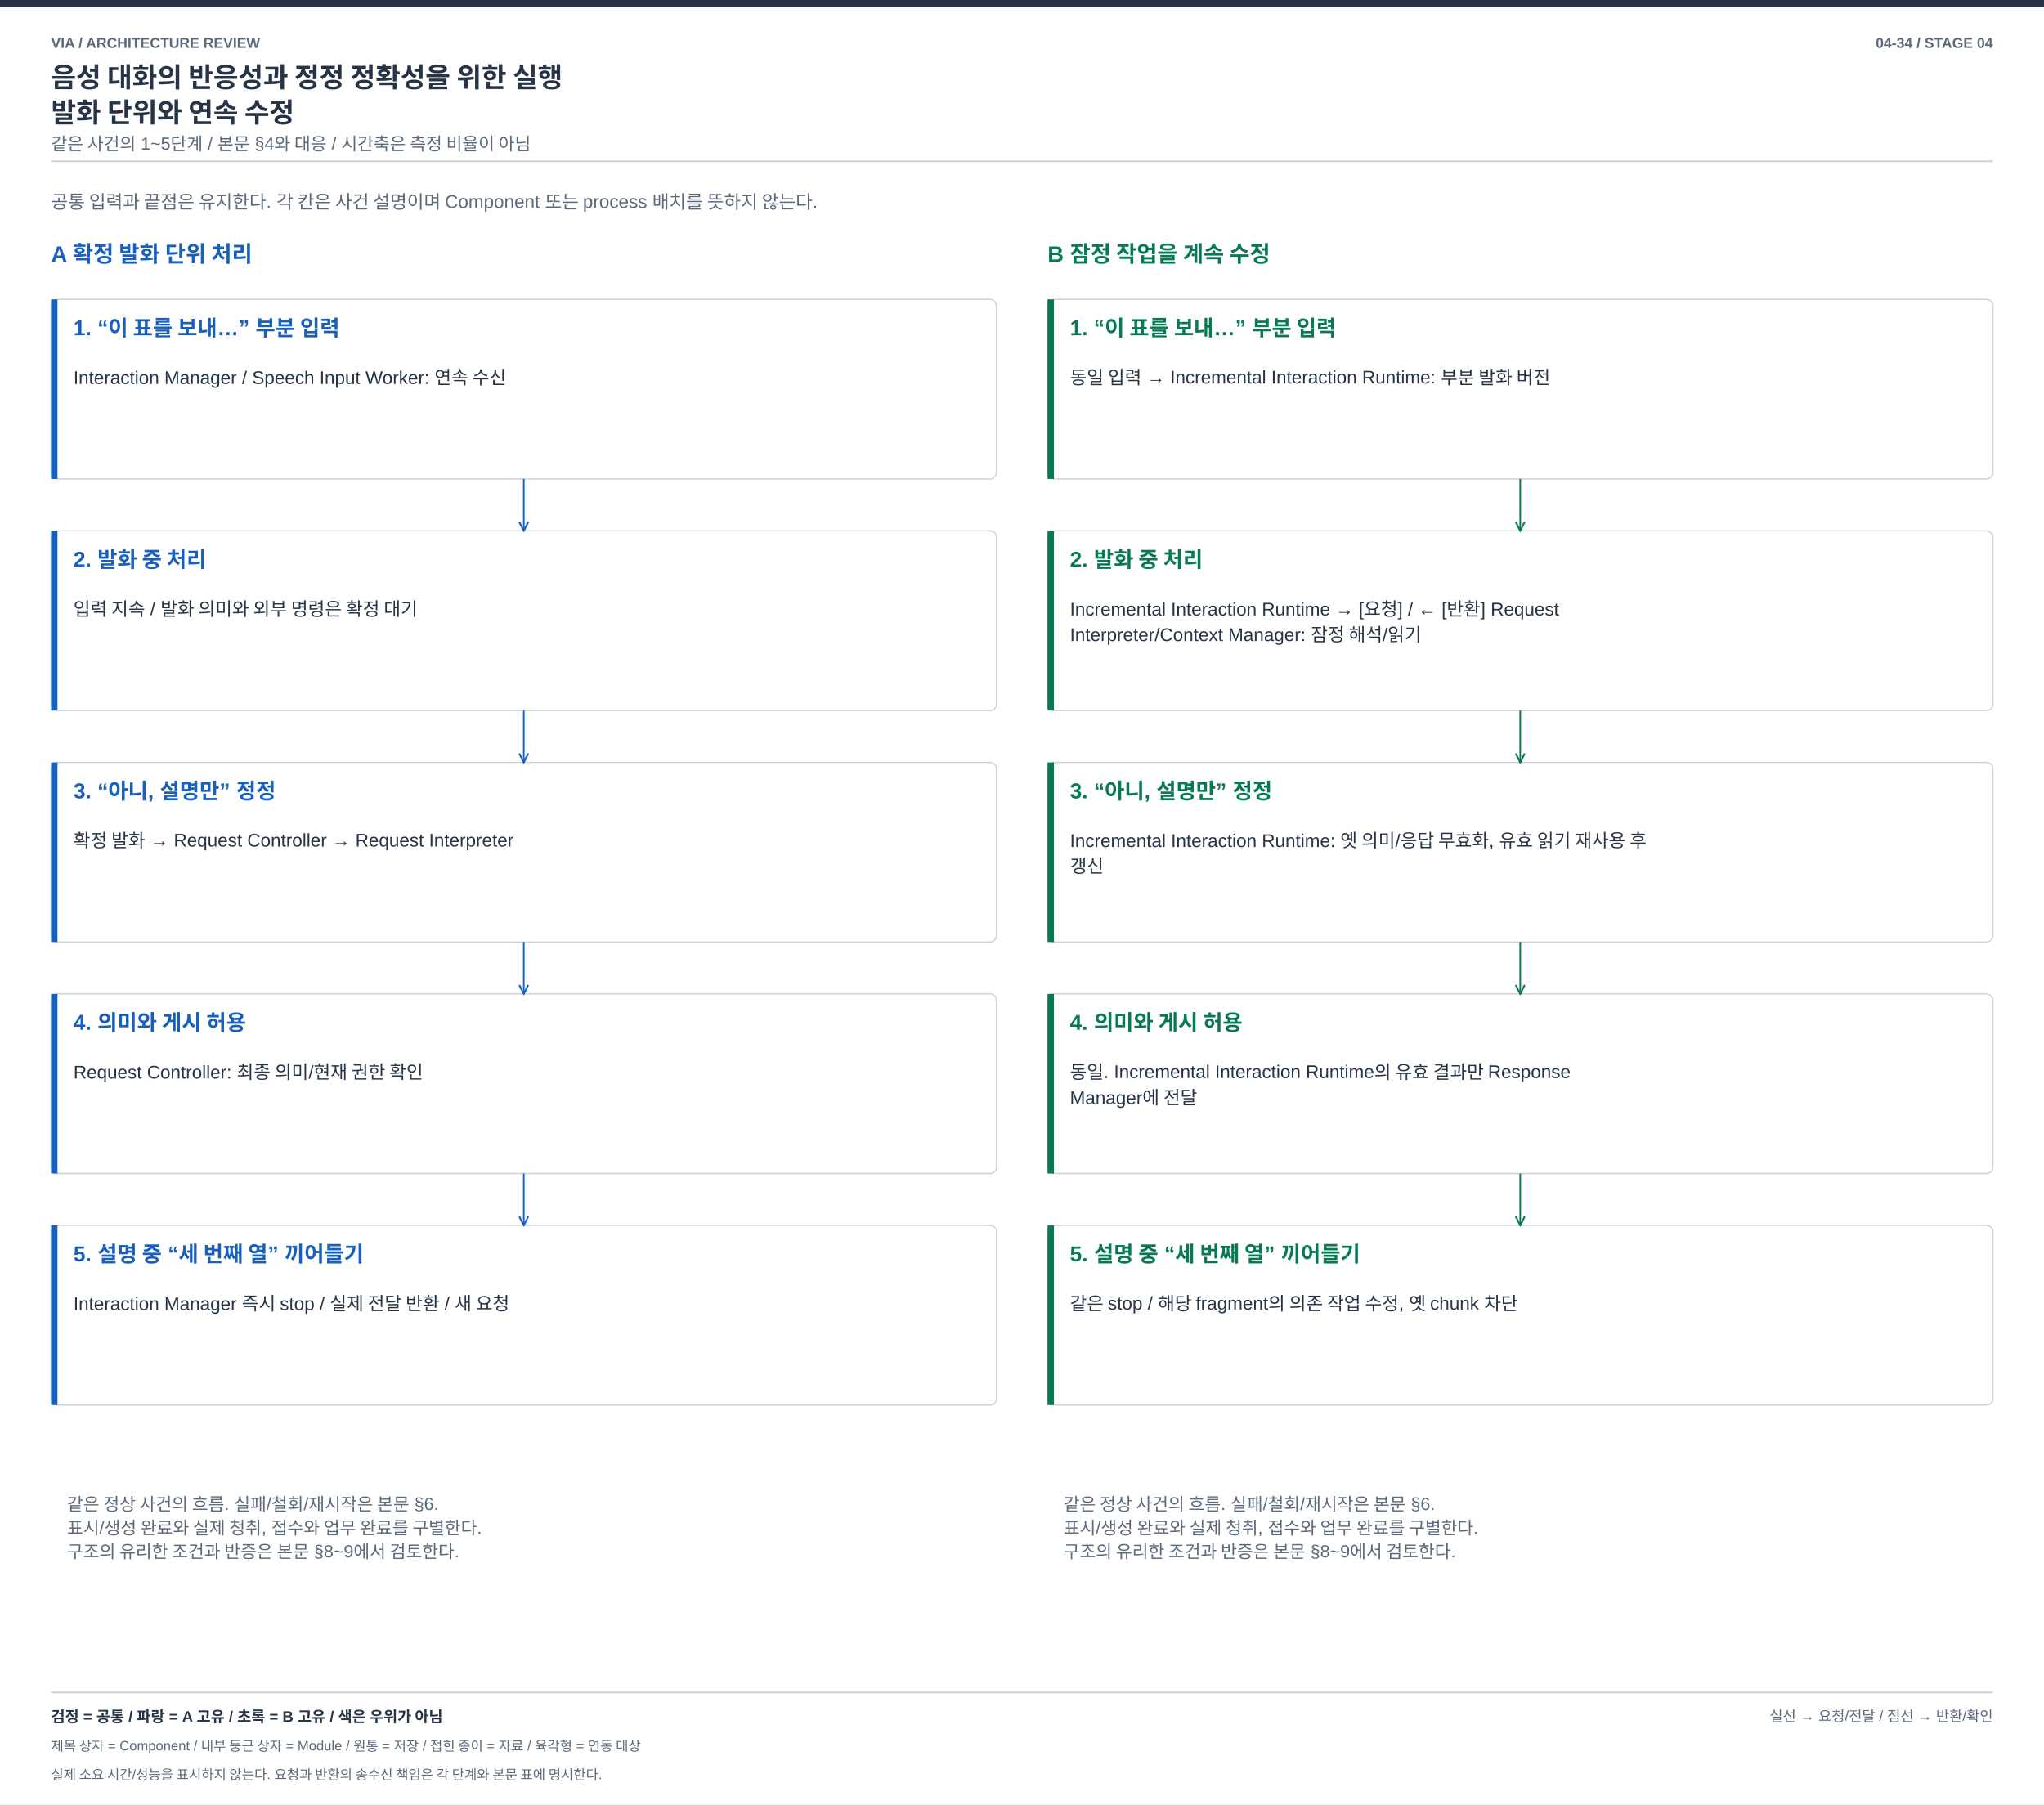
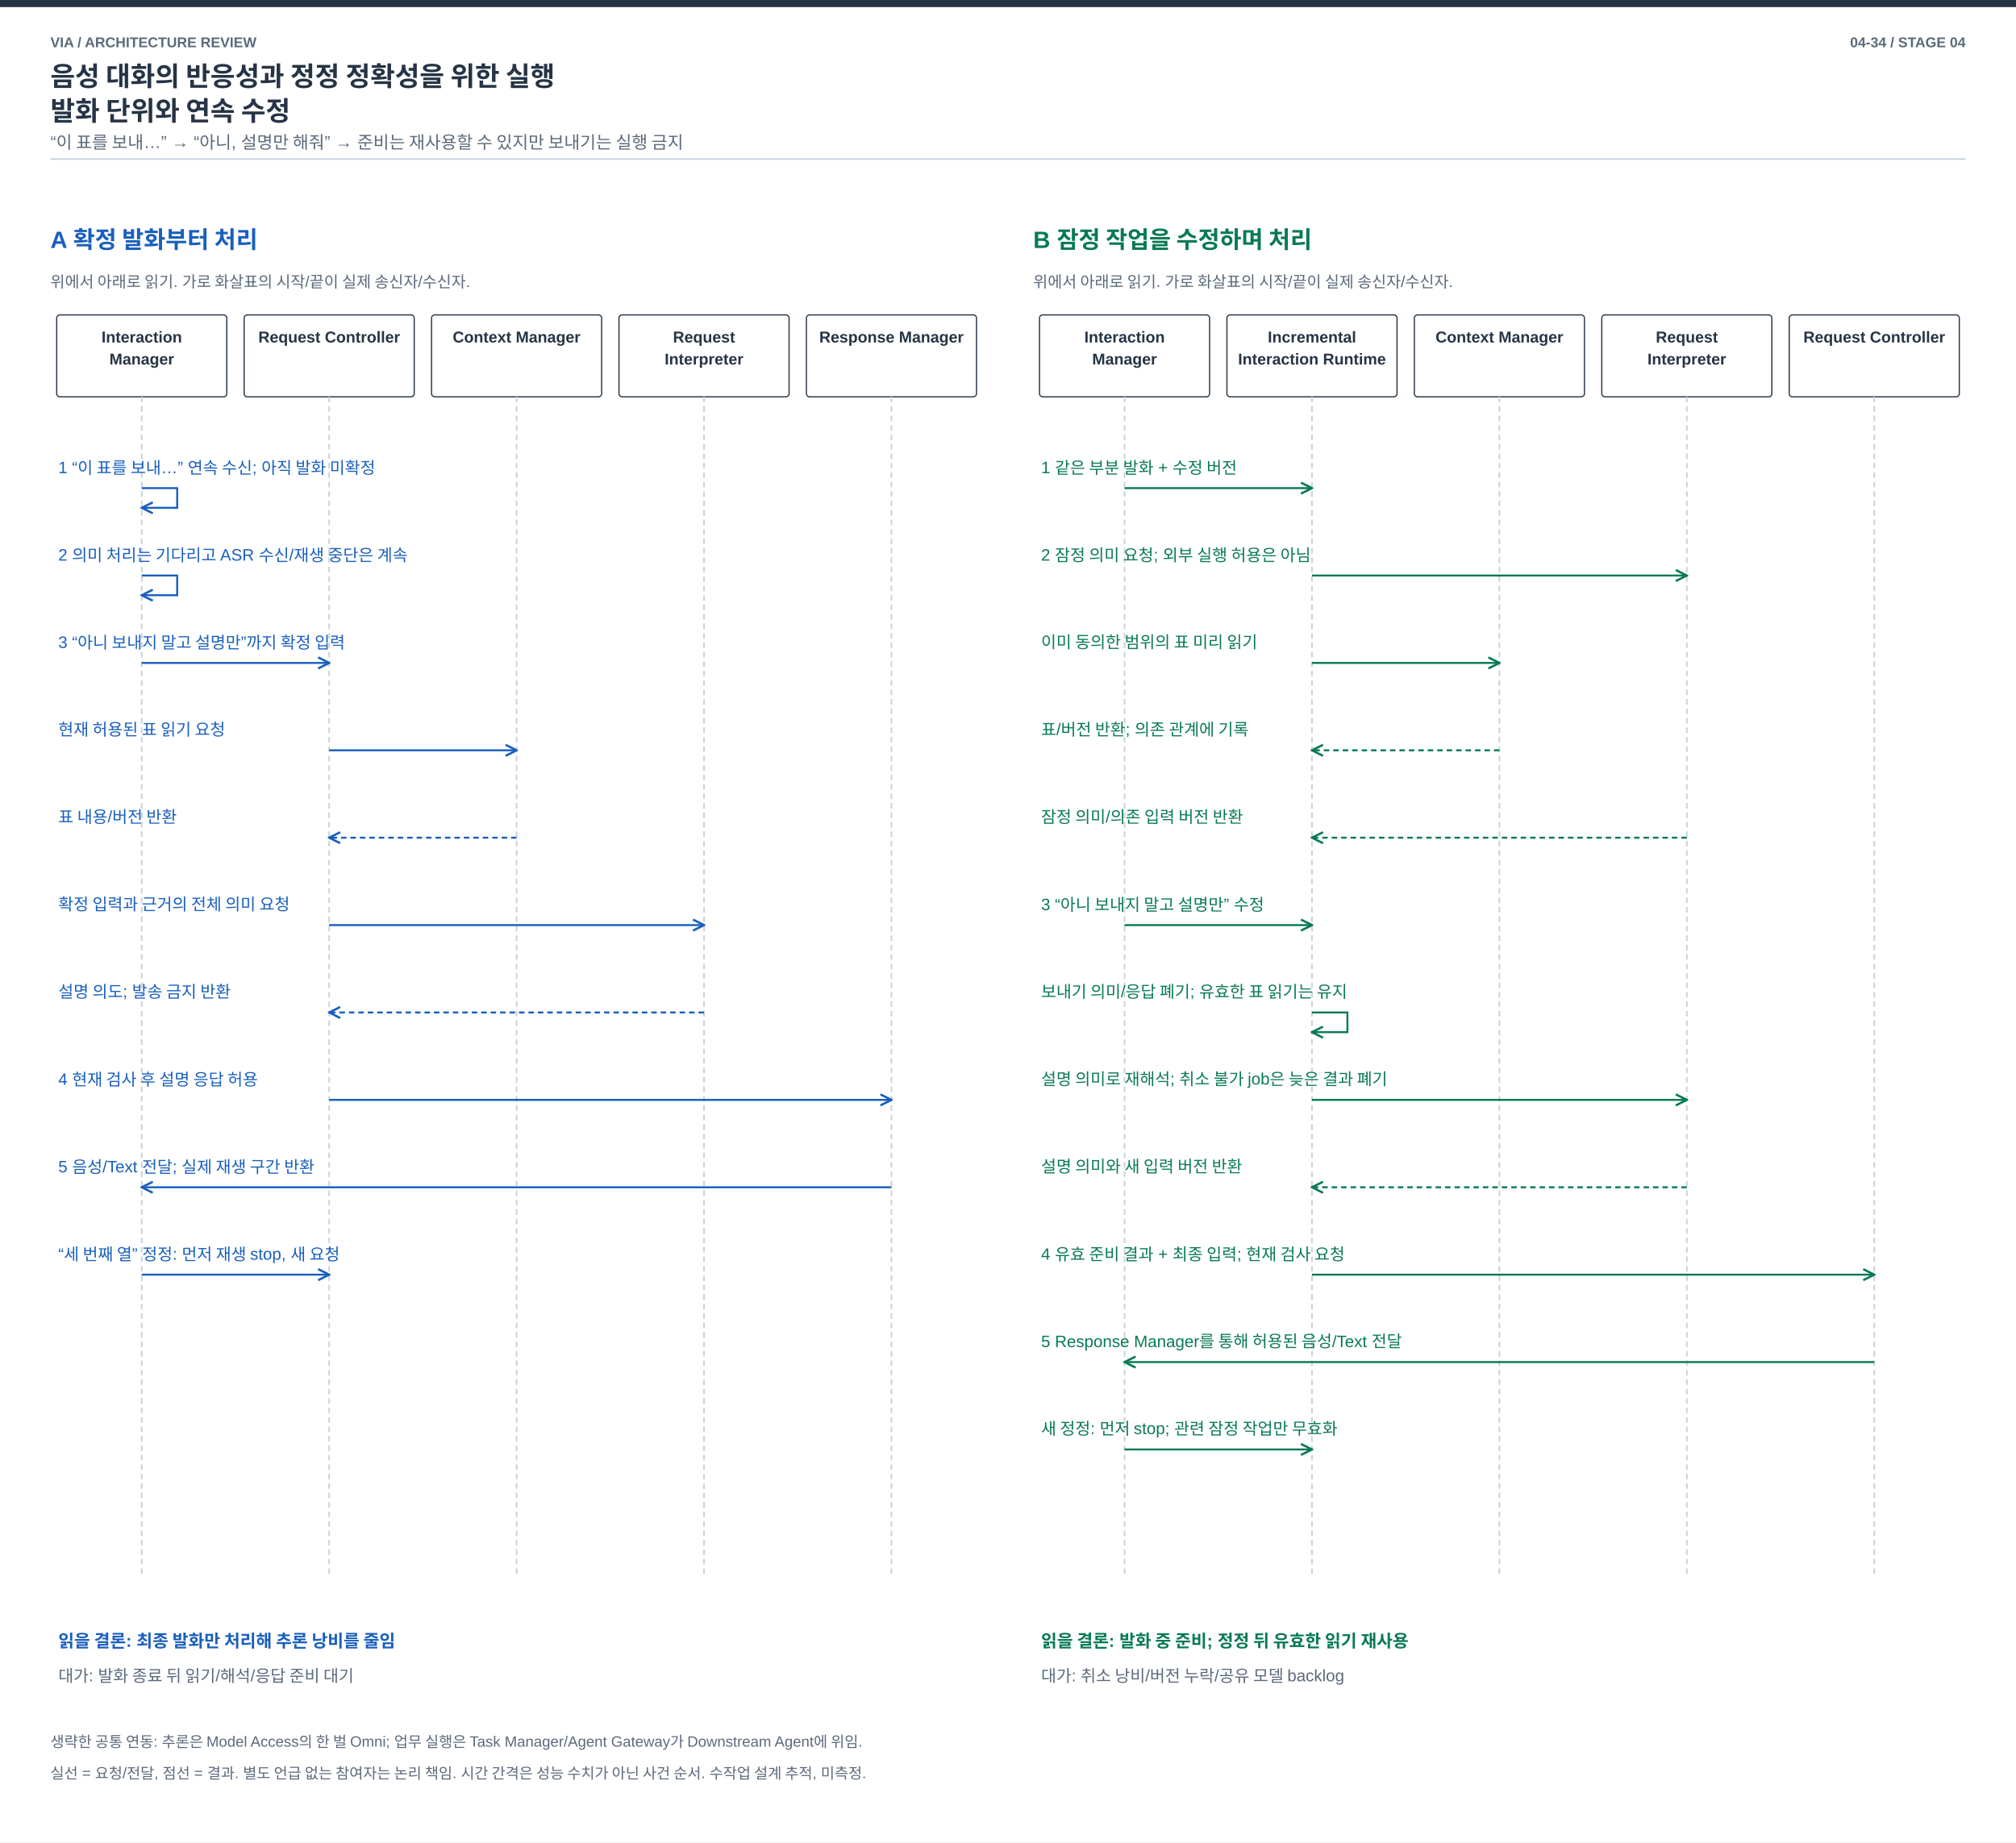
- <svg xmlns="http://www.w3.org/2000/svg" width="2560" height="2260" viewBox="0 0 2560 2260" role="img" aria-labelledby="title">
+ <svg xmlns="http://www.w3.org/2000/svg" width="2560" height="2340" viewBox="0 0 2560 2340" role="img" aria-labelledby="title">
  <defs>
    <marker id="a263445" viewBox="0 0 10 10" refX="9" refY="5" markerWidth="7" markerHeight="7" orient="auto-start-reverse">
      <path d="M1 1L9 5L1 9" fill="none" stroke="#263445" stroke-width="1.6" />
    </marker>
    <marker id="a195FBD" viewBox="0 0 10 10" refX="9" refY="5" markerWidth="7" markerHeight="7" orient="auto-start-reverse">
      <path d="M1 1L9 5L1 9" fill="none" stroke="#195FBD" stroke-width="1.6" />
    </marker>
    <marker id="a087A53" viewBox="0 0 10 10" refX="9" refY="5" markerWidth="7" markerHeight="7" orient="auto-start-reverse">
      <path d="M1 1L9 5L1 9" fill="none" stroke="#087A53" stroke-width="1.6" />
    </marker>
  </defs>
-   <rect width="2560" height="2260" fill="white" />
+   <rect width="2560" height="2340" fill="white" />
  <g font-family="Arial, Apple SD Gothic Neo, Malgun Gothic, sans-serif">
    <rect id="e1" x="0" y="0" width="2560" height="9" rx="0" fill="#263445" stroke="none" stroke-width="1.5" />
-     <rect id="e9" x="64" y="375" width="1184" height="225" rx="8" fill="white" stroke="#C7D1DD" stroke-width="1.5" />
-     <rect id="e10" x="64" y="375" width="8" height="225" rx="0" fill="#195FBD" stroke="none" stroke-width="1.5" />
-     <rect id="e14" x="64" y="665" width="1184" height="225" rx="8" fill="white" stroke="#C7D1DD" stroke-width="1.5" />
-     <rect id="e15" x="64" y="665" width="8" height="225" rx="0" fill="#195FBD" stroke="none" stroke-width="1.5" />
-     <rect id="e19" x="64" y="955" width="1184" height="225" rx="8" fill="white" stroke="#C7D1DD" stroke-width="1.5" />
-     <rect id="e20" x="64" y="955" width="8" height="225" rx="0" fill="#195FBD" stroke="none" stroke-width="1.5" />
-     <rect id="e24" x="64" y="1245" width="1184" height="225" rx="8" fill="white" stroke="#C7D1DD" stroke-width="1.5" />
-     <rect id="e25" x="64" y="1245" width="8" height="225" rx="0" fill="#195FBD" stroke="none" stroke-width="1.5" />
-     <rect id="e29" x="64" y="1535" width="1184" height="225" rx="8" fill="white" stroke="#C7D1DD" stroke-width="1.5" />
-     <rect id="e30" x="64" y="1535" width="8" height="225" rx="0" fill="#195FBD" stroke="none" stroke-width="1.5" />
-     <rect id="e35" x="1312" y="375" width="1184" height="225" rx="8" fill="white" stroke="#C7D1DD" stroke-width="1.5" />
-     <rect id="e36" x="1312" y="375" width="8" height="225" rx="0" fill="#087A53" stroke="none" stroke-width="1.5" />
-     <rect id="e40" x="1312" y="665" width="1184" height="225" rx="8" fill="white" stroke="#C7D1DD" stroke-width="1.5" />
-     <rect id="e41" x="1312" y="665" width="8" height="225" rx="0" fill="#087A53" stroke="none" stroke-width="1.5" />
-     <rect id="e45" x="1312" y="955" width="1184" height="225" rx="8" fill="white" stroke="#C7D1DD" stroke-width="1.5" />
-     <rect id="e46" x="1312" y="955" width="8" height="225" rx="0" fill="#087A53" stroke="none" stroke-width="1.5" />
-     <rect id="e50" x="1312" y="1245" width="1184" height="225" rx="8" fill="white" stroke="#C7D1DD" stroke-width="1.5" />
-     <rect id="e51" x="1312" y="1245" width="8" height="225" rx="0" fill="#087A53" stroke="none" stroke-width="1.5" />
-     <rect id="e55" x="1312" y="1535" width="1184" height="225" rx="8" fill="white" stroke="#C7D1DD" stroke-width="1.5" />
-     <rect id="e56" x="1312" y="1535" width="8" height="225" rx="0" fill="#087A53" stroke="none" stroke-width="1.5" />
+     <rect id="e9" x="72" y="400" width="216" height="104" rx="4" fill="white" stroke="#263445" stroke-width="1.5" />
+     <rect id="e12" x="310" y="400" width="216" height="104" rx="4" fill="white" stroke="#263445" stroke-width="1.5" />
+     <rect id="e15" x="548" y="400" width="216" height="104" rx="4" fill="white" stroke="#263445" stroke-width="1.5" />
+     <rect id="e18" x="786" y="400" width="216" height="104" rx="4" fill="white" stroke="#263445" stroke-width="1.5" />
+     <rect id="e21" x="1024" y="400" width="216" height="104" rx="4" fill="white" stroke="#263445" stroke-width="1.5" />
+     <rect id="e48" x="1320" y="400" width="216" height="104" rx="4" fill="white" stroke="#263445" stroke-width="1.5" />
+     <rect id="e51" x="1558" y="400" width="216" height="104" rx="4" fill="white" stroke="#263445" stroke-width="1.5" />
+     <rect id="e54" x="1796" y="400" width="216" height="104" rx="4" fill="white" stroke="#263445" stroke-width="1.5" />
+     <rect id="e57" x="2034" y="400" width="216" height="104" rx="4" fill="white" stroke="#263445" stroke-width="1.5" />
+     <rect id="e60" x="2272" y="400" width="216" height="104" rx="4" fill="white" stroke="#263445" stroke-width="1.5" />
    <polyline id="e6" points="64,202 2496,202" fill="none" stroke="#C7D1DD" stroke-width="2" />
-     <polyline id="e13" points="656,600 656,665" fill="none" stroke="#195FBD" stroke-width="2" marker-end="url(#a195FBD)" />
-     <polyline id="e18" points="656,890 656,955" fill="none" stroke="#195FBD" stroke-width="2" marker-end="url(#a195FBD)" />
-     <polyline id="e23" points="656,1180 656,1245" fill="none" stroke="#195FBD" stroke-width="2" marker-end="url(#a195FBD)" />
-     <polyline id="e28" points="656,1470 656,1535" fill="none" stroke="#195FBD" stroke-width="2" marker-end="url(#a195FBD)" />
-     <polyline id="e39" points="1904,600 1904,665" fill="none" stroke="#087A53" stroke-width="2" marker-end="url(#a087A53)" />
-     <polyline id="e44" points="1904,890 1904,955" fill="none" stroke="#087A53" stroke-width="2" marker-end="url(#a087A53)" />
-     <polyline id="e49" points="1904,1180 1904,1245" fill="none" stroke="#087A53" stroke-width="2" marker-end="url(#a087A53)" />
-     <polyline id="e54" points="1904,1470 1904,1535" fill="none" stroke="#087A53" stroke-width="2" marker-end="url(#a087A53)" />
-     <polyline id="e60" points="64,2120 2496,2120" fill="none" stroke="#C7D1DD" stroke-width="2" />
+     <polyline id="e11" points="180,504 180,2000" fill="none" stroke="#C7D1DD" stroke-width="2" stroke-dasharray="7 5" />
+     <polyline id="e14" points="418,504 418,2000" fill="none" stroke="#C7D1DD" stroke-width="2" stroke-dasharray="7 5" />
+     <polyline id="e17" points="656,504 656,2000" fill="none" stroke="#C7D1DD" stroke-width="2" stroke-dasharray="7 5" />
+     <polyline id="e20" points="894,504 894,2000" fill="none" stroke="#C7D1DD" stroke-width="2" stroke-dasharray="7 5" />
+     <polyline id="e23" points="1132,504 1132,2000" fill="none" stroke="#C7D1DD" stroke-width="2" stroke-dasharray="7 5" />
+     <polyline id="e25" points="180,620 225,620 225,645 180,645" fill="none" stroke="#195FBD" stroke-width="2.5" marker-end="url(#a195FBD)" />
+     <polyline id="e27" points="180,731 225,731 225,756 180,756" fill="none" stroke="#195FBD" stroke-width="2.5" marker-end="url(#a195FBD)" />
+     <polyline id="e29" points="180,842 418,842" fill="none" stroke="#195FBD" stroke-width="2.5" marker-end="url(#a195FBD)" />
+     <polyline id="e31" points="418,953 656,953" fill="none" stroke="#195FBD" stroke-width="2.5" marker-end="url(#a195FBD)" />
+     <polyline id="e33" points="656,1064 418,1064" fill="none" stroke="#195FBD" stroke-width="2.5" stroke-dasharray="7 5" marker-end="url(#a195FBD)" />
+     <polyline id="e35" points="418,1175 894,1175" fill="none" stroke="#195FBD" stroke-width="2.5" marker-end="url(#a195FBD)" />
+     <polyline id="e37" points="894,1286 418,1286" fill="none" stroke="#195FBD" stroke-width="2.5" stroke-dasharray="7 5" marker-end="url(#a195FBD)" />
+     <polyline id="e39" points="418,1397 1132,1397" fill="none" stroke="#195FBD" stroke-width="2.5" marker-end="url(#a195FBD)" />
+     <polyline id="e41" points="1132,1508 180,1508" fill="none" stroke="#195FBD" stroke-width="2.5" marker-end="url(#a195FBD)" />
+     <polyline id="e43" points="180,1619 418,1619" fill="none" stroke="#195FBD" stroke-width="2.5" marker-end="url(#a195FBD)" />
+     <polyline id="e50" points="1428,504 1428,2000" fill="none" stroke="#C7D1DD" stroke-width="2" stroke-dasharray="7 5" />
+     <polyline id="e53" points="1666,504 1666,2000" fill="none" stroke="#C7D1DD" stroke-width="2" stroke-dasharray="7 5" />
+     <polyline id="e56" points="1904,504 1904,2000" fill="none" stroke="#C7D1DD" stroke-width="2" stroke-dasharray="7 5" />
+     <polyline id="e59" points="2142,504 2142,2000" fill="none" stroke="#C7D1DD" stroke-width="2" stroke-dasharray="7 5" />
+     <polyline id="e62" points="2380,504 2380,2000" fill="none" stroke="#C7D1DD" stroke-width="2" stroke-dasharray="7 5" />
+     <polyline id="e64" points="1428,620 1666,620" fill="none" stroke="#087A53" stroke-width="2.5" marker-end="url(#a087A53)" />
+     <polyline id="e66" points="1666,731 2142,731" fill="none" stroke="#087A53" stroke-width="2.5" marker-end="url(#a087A53)" />
+     <polyline id="e68" points="1666,842 1904,842" fill="none" stroke="#087A53" stroke-width="2.5" marker-end="url(#a087A53)" />
+     <polyline id="e70" points="1904,953 1666,953" fill="none" stroke="#087A53" stroke-width="2.5" stroke-dasharray="7 5" marker-end="url(#a087A53)" />
+     <polyline id="e72" points="2142,1064 1666,1064" fill="none" stroke="#087A53" stroke-width="2.5" stroke-dasharray="7 5" marker-end="url(#a087A53)" />
+     <polyline id="e74" points="1428,1175 1666,1175" fill="none" stroke="#087A53" stroke-width="2.5" marker-end="url(#a087A53)" />
+     <polyline id="e76" points="1666,1286 1711,1286 1711,1311 1666,1311" fill="none" stroke="#087A53" stroke-width="2.5" marker-end="url(#a087A53)" />
+     <polyline id="e78" points="1666,1397 2142,1397" fill="none" stroke="#087A53" stroke-width="2.5" marker-end="url(#a087A53)" />
+     <polyline id="e80" points="2142,1508 1666,1508" fill="none" stroke="#087A53" stroke-width="2.5" stroke-dasharray="7 5" marker-end="url(#a087A53)" />
+     <polyline id="e82" points="1666,1619 2380,1619" fill="none" stroke="#087A53" stroke-width="2.5" marker-end="url(#a087A53)" />
+     <polyline id="e84" points="2380,1730 1428,1730" fill="none" stroke="#087A53" stroke-width="2.5" marker-end="url(#a087A53)" />
+     <polyline id="e86" points="1428,1841 1666,1841" fill="none" stroke="#087A53" stroke-width="2.5" marker-end="url(#a087A53)" />
    <g id="e2">
      <text x="64" y="60.0" text-anchor="start" font-size="18" font-weight="700" fill="#5B697B">VIA  /  ARCHITECTURE REVIEW</text>
    </g>
    <g id="e3">
      <text x="2496" y="60.0" text-anchor="end" font-size="18" font-weight="700" fill="#5B697B">04-34  /  STAGE 04</text>
    </g>
    <g id="e4">
      <text x="64" y="109" text-anchor="start" font-size="34" font-weight="700" fill="#263445">음성 대화의 반응성과 정정 정확성을 위한 실행</text>
      <text x="64" y="153" text-anchor="start" font-size="34" font-weight="700" fill="#263445">발화 단위와 연속 수정</text>
    </g>
    <g id="e5">
-       <text x="64" y="188.0" text-anchor="start" font-size="22" font-weight="400" fill="#5B697B">같은 사건의 1~5단계 / 본문 §4와 대응 / 시간축은 측정 비율이 아님</text>
+       <text x="64" y="188.0" text-anchor="start" font-size="22" font-weight="400" fill="#5B697B">“이 표를 보내…” → “아니, 설명만 해줘” → 준비는 재사용할 수 있지만 보내기는 실행 금지</text>
    </g>
    <g id="e7">
-       <text x="64" y="261.0" text-anchor="start" font-size="23" font-weight="400" fill="#5B697B">공통 입력과 끝점은 유지한다. 각 칸은 사건 설명이며 Component 또는 process 배치를 뜻하지 않는다.</text>
+       <text x="64" y="315.0" text-anchor="start" font-size="30" font-weight="700" fill="#195FBD">A  확정 발화부터 처리</text>
    </g>
    <g id="e8">
-       <text x="64" y="328.0" text-anchor="start" font-size="28" font-weight="700" fill="#195FBD">A  확정 발화 단위 처리</text>
-     </g>
-     <g id="e11">
-       <text x="92" y="420.0" text-anchor="start" font-size="27" font-weight="700" fill="#195FBD">1. “이 표를 보내…” 부분 입력</text>
-     </g>
-     <g id="e12">
-       <text x="92" y="481" text-anchor="start" font-size="23" font-weight="400" fill="#263445">Interaction Manager / Speech Input Worker: 연속 수신</text>
+       <text x="64" y="365.0" text-anchor="start" font-size="20" font-weight="400" fill="#5B697B">위에서 아래로 읽기. 가로 화살표의 시작/끝이 실제 송신자/수신자.</text>
+     </g>
+     <g id="e10">
+       <text x="180" y="435" text-anchor="middle" font-size="20" font-weight="700" fill="#263445">Interaction</text>
+       <text x="180" y="463" text-anchor="middle" font-size="20" font-weight="700" fill="#263445">Manager</text>
+     </g>
+     <g id="e13">
+       <text x="418" y="435" text-anchor="middle" font-size="20" font-weight="700" fill="#263445">Request Controller</text>
    </g>
    <g id="e16">
-       <text x="92" y="710.0" text-anchor="start" font-size="27" font-weight="700" fill="#195FBD">2. 발화 중 처리</text>
-     </g>
-     <g id="e17">
-       <text x="92" y="771" text-anchor="start" font-size="23" font-weight="400" fill="#263445">입력 지속 / 발화 의미와 외부 명령은 확정 대기</text>
-     </g>
-     <g id="e21">
-       <text x="92" y="1000.0" text-anchor="start" font-size="27" font-weight="700" fill="#195FBD">3. “아니, 설명만” 정정</text>
+       <text x="656" y="435" text-anchor="middle" font-size="20" font-weight="700" fill="#263445">Context Manager</text>
+     </g>
+     <g id="e19">
+       <text x="894" y="435" text-anchor="middle" font-size="20" font-weight="700" fill="#263445">Request</text>
+       <text x="894" y="463" text-anchor="middle" font-size="20" font-weight="700" fill="#263445">Interpreter</text>
    </g>
    <g id="e22">
-       <text x="92" y="1061" text-anchor="start" font-size="23" font-weight="400" fill="#263445">확정 발화 → Request Controller → Request Interpreter</text>
+       <text x="1132" y="435" text-anchor="middle" font-size="20" font-weight="700" fill="#263445">Response Manager</text>
+     </g>
+     <g id="e24">
+       <text x="74" y="601.0" text-anchor="start" font-size="21" font-weight="400" fill="#195FBD">1  “이 표를 보내…” 연속 수신; 아직 발화 미확정</text>
    </g>
    <g id="e26">
-       <text x="92" y="1290.0" text-anchor="start" font-size="27" font-weight="700" fill="#195FBD">4. 의미와 게시 허용</text>
-     </g>
-     <g id="e27">
-       <text x="92" y="1351" text-anchor="start" font-size="23" font-weight="400" fill="#263445">Request Controller: 최종 의미/현재 권한 확인</text>
-     </g>
-     <g id="e31">
-       <text x="92" y="1580.0" text-anchor="start" font-size="27" font-weight="700" fill="#195FBD">5. 설명 중 “세 번째 열” 끼어들기</text>
+       <text x="74" y="712.0" text-anchor="start" font-size="21" font-weight="400" fill="#195FBD">2  의미 처리는 기다리고 ASR 수신/재생 중단은 계속</text>
+     </g>
+     <g id="e28">
+       <text x="74" y="823.0" text-anchor="start" font-size="21" font-weight="400" fill="#195FBD">3  “아니 보내지 말고 설명만”까지 확정 입력</text>
+     </g>
+     <g id="e30">
+       <text x="74" y="934.0" text-anchor="start" font-size="21" font-weight="400" fill="#195FBD">현재 허용된 표 읽기 요청</text>
    </g>
    <g id="e32">
-       <text x="92" y="1641" text-anchor="start" font-size="23" font-weight="400" fill="#263445">Interaction Manager 즉시 stop / 실제 전달 반환 / 새 요청</text>
-     </g>
-     <g id="e33">
-       <text x="84" y="1892.0" text-anchor="start" font-size="22" font-weight="400" fill="#5B697B">같은 정상 사건의 흐름. 실패/철회/재시작은 본문 §6.</text>
-       <text x="84" y="1921.7" text-anchor="start" font-size="22" font-weight="400" fill="#5B697B">표시/생성 완료와 실제 청취, 접수와 업무 완료를 구별한다.</text>
-       <text x="84" y="1951.4" text-anchor="start" font-size="22" font-weight="400" fill="#5B697B">구조의 유리한 조건과 반증은 본문 §8~9에서 검토한다.</text>
+       <text x="74" y="1045.0" text-anchor="start" font-size="21" font-weight="400" fill="#195FBD">표 내용/버전 반환</text>
    </g>
    <g id="e34">
-       <text x="1312" y="328.0" text-anchor="start" font-size="28" font-weight="700" fill="#087A53">B  잠정 작업을 계속 수정</text>
-     </g>
-     <g id="e37">
-       <text x="1340" y="420.0" text-anchor="start" font-size="27" font-weight="700" fill="#087A53">1. “이 표를 보내…” 부분 입력</text>
+       <text x="74" y="1156.0" text-anchor="start" font-size="21" font-weight="400" fill="#195FBD">확정 입력과 근거의 전체 의미 요청</text>
+     </g>
+     <g id="e36">
+       <text x="74" y="1267.0" text-anchor="start" font-size="21" font-weight="400" fill="#195FBD">설명 의도; 발송 금지 반환</text>
    </g>
    <g id="e38">
-       <text x="1340" y="481" text-anchor="start" font-size="23" font-weight="400" fill="#263445">동일 입력 → Incremental Interaction Runtime: 부분 발화 버전</text>
+       <text x="74" y="1378.0" text-anchor="start" font-size="21" font-weight="400" fill="#195FBD">4  현재 검사 후 설명 응답 허용</text>
+     </g>
+     <g id="e40">
+       <text x="74" y="1489.0" text-anchor="start" font-size="21" font-weight="400" fill="#195FBD">5  음성/Text 전달; 실제 재생 구간 반환</text>
    </g>
    <g id="e42">
-       <text x="1340" y="710.0" text-anchor="start" font-size="27" font-weight="700" fill="#087A53">2. 발화 중 처리</text>
-     </g>
-     <g id="e43">
-       <text x="1340" y="771" text-anchor="start" font-size="23" font-weight="400" fill="#263445">Incremental Interaction Runtime → [요청] / ← [반환] Request</text>
-       <text x="1340" y="803" text-anchor="start" font-size="23" font-weight="400" fill="#263445">Interpreter/Context Manager: 잠정 해석/읽기</text>
+       <text x="74" y="1600.0" text-anchor="start" font-size="21" font-weight="400" fill="#195FBD">“세 번째 열” 정정: 먼저 재생 stop, 새 요청</text>
+     </g>
+     <g id="e44">
+       <text x="74" y="2092.0" text-anchor="start" font-size="22" font-weight="700" fill="#195FBD">읽을 결론: 최종 발화만 처리해 추론 낭비를 줄임</text>
+     </g>
+     <g id="e45">
+       <text x="74" y="2136.0" text-anchor="start" font-size="21" font-weight="400" fill="#5B697B">대가: 발화 종료 뒤 읽기/해석/응답 준비 대기</text>
+     </g>
+     <g id="e46">
+       <text x="1312" y="315.0" text-anchor="start" font-size="30" font-weight="700" fill="#087A53">B  잠정 작업을 수정하며 처리</text>
    </g>
    <g id="e47">
-       <text x="1340" y="1000.0" text-anchor="start" font-size="27" font-weight="700" fill="#087A53">3. “아니, 설명만” 정정</text>
-     </g>
-     <g id="e48">
-       <text x="1340" y="1061" text-anchor="start" font-size="23" font-weight="400" fill="#263445">Incremental Interaction Runtime: 옛 의미/응답 무효화, 유효 읽기 재사용 후</text>
-       <text x="1340" y="1093" text-anchor="start" font-size="23" font-weight="400" fill="#263445">갱신</text>
+       <text x="1312" y="365.0" text-anchor="start" font-size="20" font-weight="400" fill="#5B697B">위에서 아래로 읽기. 가로 화살표의 시작/끝이 실제 송신자/수신자.</text>
+     </g>
+     <g id="e49">
+       <text x="1428" y="435" text-anchor="middle" font-size="20" font-weight="700" fill="#263445">Interaction</text>
+       <text x="1428" y="463" text-anchor="middle" font-size="20" font-weight="700" fill="#263445">Manager</text>
    </g>
    <g id="e52">
-       <text x="1340" y="1290.0" text-anchor="start" font-size="27" font-weight="700" fill="#087A53">4. 의미와 게시 허용</text>
-     </g>
-     <g id="e53">
-       <text x="1340" y="1351" text-anchor="start" font-size="23" font-weight="400" fill="#263445">동일. Incremental Interaction Runtime의 유효 결과만 Response</text>
-       <text x="1340" y="1383" text-anchor="start" font-size="23" font-weight="400" fill="#263445">Manager에 전달</text>
-     </g>
-     <g id="e57">
-       <text x="1340" y="1580.0" text-anchor="start" font-size="27" font-weight="700" fill="#087A53">5. 설명 중 “세 번째 열” 끼어들기</text>
+       <text x="1666" y="435" text-anchor="middle" font-size="20" font-weight="700" fill="#263445">Incremental</text>
+       <text x="1666" y="463" text-anchor="middle" font-size="20" font-weight="700" fill="#263445">Interaction Runtime</text>
+     </g>
+     <g id="e55">
+       <text x="1904" y="435" text-anchor="middle" font-size="20" font-weight="700" fill="#263445">Context Manager</text>
    </g>
    <g id="e58">
-       <text x="1340" y="1641" text-anchor="start" font-size="23" font-weight="400" fill="#263445">같은 stop / 해당 fragment의 의존 작업 수정, 옛 chunk 차단</text>
-     </g>
-     <g id="e59">
-       <text x="1332" y="1892.0" text-anchor="start" font-size="22" font-weight="400" fill="#5B697B">같은 정상 사건의 흐름. 실패/철회/재시작은 본문 §6.</text>
-       <text x="1332" y="1921.7" text-anchor="start" font-size="22" font-weight="400" fill="#5B697B">표시/생성 완료와 실제 청취, 접수와 업무 완료를 구별한다.</text>
-       <text x="1332" y="1951.4" text-anchor="start" font-size="22" font-weight="400" fill="#5B697B">구조의 유리한 조건과 반증은 본문 §8~9에서 검토한다.</text>
+       <text x="2142" y="435" text-anchor="middle" font-size="20" font-weight="700" fill="#263445">Request</text>
+       <text x="2142" y="463" text-anchor="middle" font-size="20" font-weight="700" fill="#263445">Interpreter</text>
    </g>
    <g id="e61">
-       <text x="64" y="2157.0" text-anchor="start" font-size="19" font-weight="700" fill="#263445">검정 = 공통 / 파랑 = A 고유 / 초록 = B 고유 / 색은 우위가 아님</text>
-     </g>
-     <g id="e62">
-       <text x="2496" y="2156.0" text-anchor="end" font-size="18" font-weight="400" fill="#5B697B">실선 → 요청/전달 / 점선 → 반환/확인</text>
+       <text x="2380" y="435" text-anchor="middle" font-size="20" font-weight="700" fill="#263445">Request Controller</text>
    </g>
    <g id="e63">
-       <text x="64" y="2193.0" text-anchor="start" font-size="17" font-weight="400" fill="#5B697B">제목 상자 = Component / 내부 둥근 상자 = Module / 원통 = 저장 / 접힌 종이 = 자료 / 육각형 = 연동 대상</text>
-     </g>
-     <g id="e64">
-       <text x="64" y="2229.0" text-anchor="start" font-size="17" font-weight="400" fill="#5B697B">실제 소요 시간/성능을 표시하지 않는다. 요청과 반환의 송수신 책임은 각 단계와 본문 표에 명시한다.</text>
+       <text x="1322" y="601.0" text-anchor="start" font-size="21" font-weight="400" fill="#087A53">1  같은 부분 발화 + 수정 버전</text>
+     </g>
+     <g id="e65">
+       <text x="1322" y="712.0" text-anchor="start" font-size="21" font-weight="400" fill="#087A53">2  잠정 의미 요청; 외부 실행 허용은 아님</text>
+     </g>
+     <g id="e67">
+       <text x="1322" y="823.0" text-anchor="start" font-size="21" font-weight="400" fill="#087A53">이미 동의한 범위의 표 미리 읽기</text>
+     </g>
+     <g id="e69">
+       <text x="1322" y="934.0" text-anchor="start" font-size="21" font-weight="400" fill="#087A53">표/버전 반환; 의존 관계에 기록</text>
+     </g>
+     <g id="e71">
+       <text x="1322" y="1045.0" text-anchor="start" font-size="21" font-weight="400" fill="#087A53">잠정 의미/의존 입력 버전 반환</text>
+     </g>
+     <g id="e73">
+       <text x="1322" y="1156.0" text-anchor="start" font-size="21" font-weight="400" fill="#087A53">3  “아니 보내지 말고 설명만” 수정</text>
+     </g>
+     <g id="e75">
+       <text x="1322" y="1267.0" text-anchor="start" font-size="21" font-weight="400" fill="#087A53">보내기 의미/응답 폐기; 유효한 표 읽기는 유지</text>
+     </g>
+     <g id="e77">
+       <text x="1322" y="1378.0" text-anchor="start" font-size="21" font-weight="400" fill="#087A53">설명 의미로 재해석; 취소 불가 job은 늦은 결과 폐기</text>
+     </g>
+     <g id="e79">
+       <text x="1322" y="1489.0" text-anchor="start" font-size="21" font-weight="400" fill="#087A53">설명 의미와 새 입력 버전 반환</text>
+     </g>
+     <g id="e81">
+       <text x="1322" y="1600.0" text-anchor="start" font-size="21" font-weight="400" fill="#087A53">4  유효 준비 결과 + 최종 입력; 현재 검사 요청</text>
+     </g>
+     <g id="e83">
+       <text x="1322" y="1711.0" text-anchor="start" font-size="21" font-weight="400" fill="#087A53">5  Response Manager를 통해 허용된 음성/Text 전달</text>
+     </g>
+     <g id="e85">
+       <text x="1322" y="1822.0" text-anchor="start" font-size="21" font-weight="400" fill="#087A53">새 정정: 먼저 stop; 관련 잠정 작업만 무효화</text>
+     </g>
+     <g id="e87">
+       <text x="1322" y="2092.0" text-anchor="start" font-size="22" font-weight="700" fill="#087A53">읽을 결론: 발화 중 준비; 정정 뒤 유효한 읽기 재사용</text>
+     </g>
+     <g id="e88">
+       <text x="1322" y="2136.0" text-anchor="start" font-size="21" font-weight="400" fill="#5B697B">대가: 취소 낭비/버전 누락/공유 모델 backlog</text>
+     </g>
+     <g id="e89">
+       <text x="64" y="2219.0" text-anchor="start" font-size="19" font-weight="400" fill="#5B697B">생략한 공통 연동: 추론은 Model Access의 한 벌 Omni; 업무 실행은 Task Manager/Agent Gateway가 Downstream Agent에 위임.</text>
+     </g>
+     <g id="e90">
+       <text x="64" y="2259.0" text-anchor="start" font-size="19" font-weight="400" fill="#5B697B">실선 = 요청/전달, 점선 = 결과. 별도 언급 없는 참여자는 논리 책임. 시간 간격은 성능 수치가 아닌 사건 순서. 수작업 설계 추적, 미측정.</text>
    </g>
  </g>
</svg>
